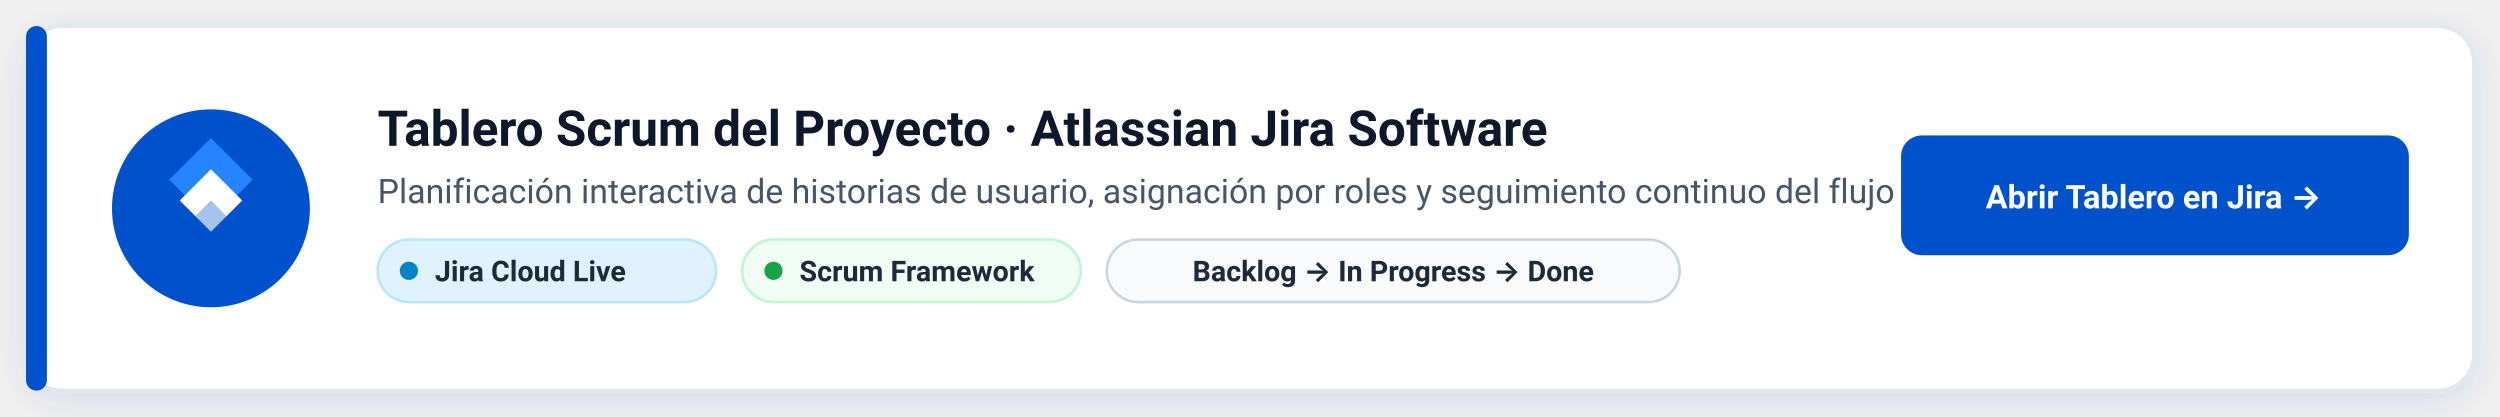
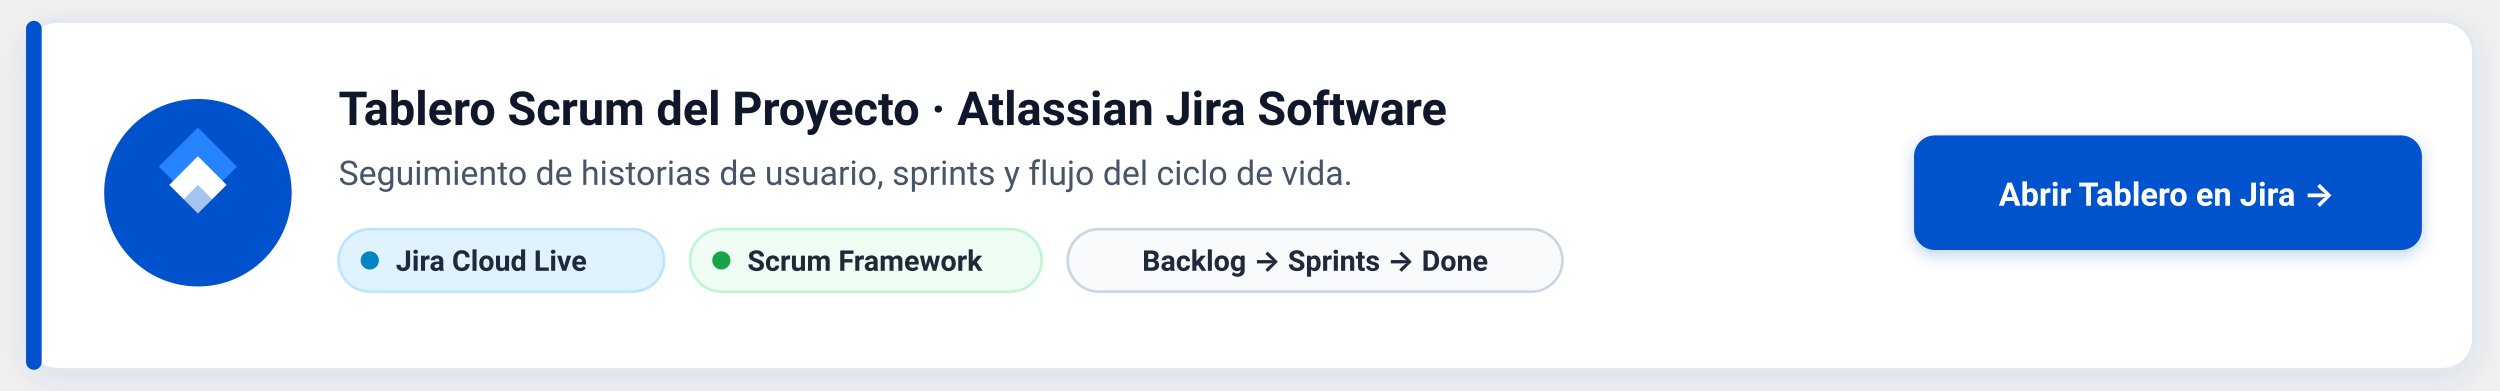
- <svg xmlns="http://www.w3.org/2000/svg" viewBox="0 0 960 160" width="100%" height="100%" role="img" aria-labelledby="jiraTitle jiraDesc">
+ <svg xmlns="http://www.w3.org/2000/svg" viewBox="0 0 960 150" width="100%" height="100%" role="img" aria-labelledby="jiraTitle jiraDesc">
  <defs>
    <style>
-       .j-title { font-family: -apple-system, BlinkMacSystemFont, 'Segoe UI', Roboto, sans-serif; font-size: 19px; font-weight: 700; fill: #0F172A; }
+       .j-title { font-family: -apple-system, BlinkMacSystemFont, 'Segoe UI', Roboto, sans-serif; font-size: 18px; font-weight: 700; fill: #0F172A; }
      .j-desc  { font-family: -apple-system, BlinkMacSystemFont, 'Segoe UI', Roboto, sans-serif; font-size: 13px; font-weight: 400; fill: #475569; }
      .j-tag   { font-family: -apple-system, BlinkMacSystemFont, 'Segoe UI', Roboto, sans-serif; font-size: 11px; font-weight: 700; fill: #1E293B; }
      .j-btn-t { font-family: -apple-system, BlinkMacSystemFont, 'Segoe UI', Roboto, sans-serif; font-size: 12.5px; font-weight: 700; fill: #FFFFFF; }
      
-       @keyframes pulseBoard {
+       @keyframes pulseDot {
        0%, 100% { transform: scale(1); opacity: 1; }
-         50%      { transform: scale(1.05); opacity: 0.9; }
+         50%      { transform: scale(1.3); opacity: 0.5; }
      }
-       .j-badge-live {
-         animation: pulseBoard 2.5s ease-in-out infinite;
+       .j-beacon {
        transform-origin: center;
+         animation: pulseDot 2s ease-in-out infinite;
      }
    </style>
    <filter id="jiraShadow" x="-2%" y="-6%" width="104%" height="120%">
-       <feDropShadow flood-color="#0052CC" flood-opacity="0.12" dx="0" dy="3" stdDeviation="6" />
+       <feDropShadow flood-color="#0052CC" flood-opacity="0.10" dx="0" dy="3" stdDeviation="5" />
+     </filter>
+     <filter id="btnShadow" x="-5%" y="-10%" width="110%" height="130%">
+       <feDropShadow flood-color="#0052CC" flood-opacity="0.25" dx="0" dy="2" stdDeviation="3" />
    </filter>
  </defs>
-   <rect x="10" y="10" width="940" height="140" rx="14" fill="#FFFFFF" stroke="#E2E8F0" stroke-width="1.5" filter="url(#jiraShadow)" />
-   <rect x="10" y="10" width="8" height="140" fill="#0052CC" rx="4" />
-   <g transform="translate(36, 35)">
-     <circle cx="45" cy="45" r="38" fill="#0052CC" />
-     <path d="M45 18 L61 34 L45 50 L29 34 Z" fill="#2684FF" />
-     <path d="M45 30 L57 42 L45 54 L33 42 Z" fill="#FFFFFF" />
-     <path d="M45 42 L61 58 L45 74 L29 58 Z" fill="#0052CC" opacity="0.35" />
+   <rect x="10" y="8" width="940" height="134" rx="12" fill="#FFFFFF" stroke="#E2E8F0" stroke-width="1.5" filter="url(#jiraShadow)" />
+   <rect x="10" y="8" width="6" height="134" fill="#0052CC" rx="3" />
+   <g transform="translate(34, 32)">
+     <circle cx="42" cy="42" r="36" fill="#0052CC" />
+     <path d="M42 17 L57 32 L42 47 L27 32 Z" fill="#2684FF" />
+     <path d="M42 28 L53 39 L42 50 L31 39 Z" fill="#FFFFFF" />
+     <path d="M42 39 L57 54 L42 69 L27 54 Z" fill="#0052CC" opacity="0.35" />
  </g>
-   <g transform="translate(145, 34)">
-     <text class="j-title" x="0" y="22">Tablero Scrum del Proyecto · Atlassian Jira Software</text>
-     <text class="j-desc" x="0" y="44">Planificación interactiva de historias de usuario, asignación por roles y seguimiento continuo del flujo de trabajo.</text>
-     <g transform="translate(0, 58)">
-       <rect x="0" y="0" width="130" height="24" rx="12" fill="#E0F2FE" stroke="#BAE6FD" stroke-width="1" />
-       <circle cx="12" cy="12" r="3.5" fill="#0284C7" />
+   <g transform="translate(130, 24)">
+     <text class="j-title" x="0" y="24">Tablero Scrum del Proyecto · Atlassian Jira Software</text>
+     <text class="j-desc" x="0" y="47">Seguimiento de historias de usuario, sprints y flujo del ciclo de vida.</text>
+     <g transform="translate(0, 64)">
+       <rect x="0" y="0" width="125" height="24" rx="12" fill="#E0F2FE" stroke="#BAE6FD" stroke-width="1" />
+       <circle cx="12" cy="12" r="3.5" fill="#0284C7" class="j-beacon" />
      <text class="j-tag" x="22" y="16" fill="#0369A1">Jira Cloud Live</text>
-       <rect x="140" y="0" width="130" height="24" rx="12" fill="#F0FDF4" stroke="#BBF7D0" stroke-width="1" />
-       <circle cx="152" cy="12" r="3.5" fill="#16A34A" />
-       <text class="j-tag" x="162" y="16" fill="#15803D">Scrum Framework</text>
-       <rect x="280" y="0" width="220" height="24" rx="12" fill="#F8FAFC" stroke="#CBD5E1" stroke-width="1" />
-       <text class="j-tag" x="390" y="16" text-anchor="middle" fill="#475569">Backlog → In Progress → Done</text>
+       <rect x="135" y="0" width="135" height="24" rx="12" fill="#F0FDF4" stroke="#BBF7D0" stroke-width="1" />
+       <circle cx="147" cy="12" r="3.5" fill="#16A34A" />
+       <text class="j-tag" x="157" y="16" fill="#15803D">Scrum Framework</text>
+       <rect x="280" y="0" width="190" height="24" rx="12" fill="#F8FAFC" stroke="#CBD5E1" stroke-width="1" />
+       <text class="j-tag" x="375" y="16" text-anchor="middle" fill="#475569">Backlog → Sprints → Done</text>
    </g>
  </g>
-   <g transform="translate(730, 52)">
-     <rect width="195" height="46" rx="8" fill="#0052CC" />
-     <text class="j-btn-t" x="97" y="28" text-anchor="middle">Abrir Tablero en Jira →</text>
+   <g transform="translate(735, 52)">
+     <rect width="195" height="44" rx="8" fill="#0052CC" filter="url(#btnShadow)" />
+     <text class="j-btn-t" x="97" y="27" text-anchor="middle">Abrir Tablero en Jira →</text>
  </g>
</svg>
